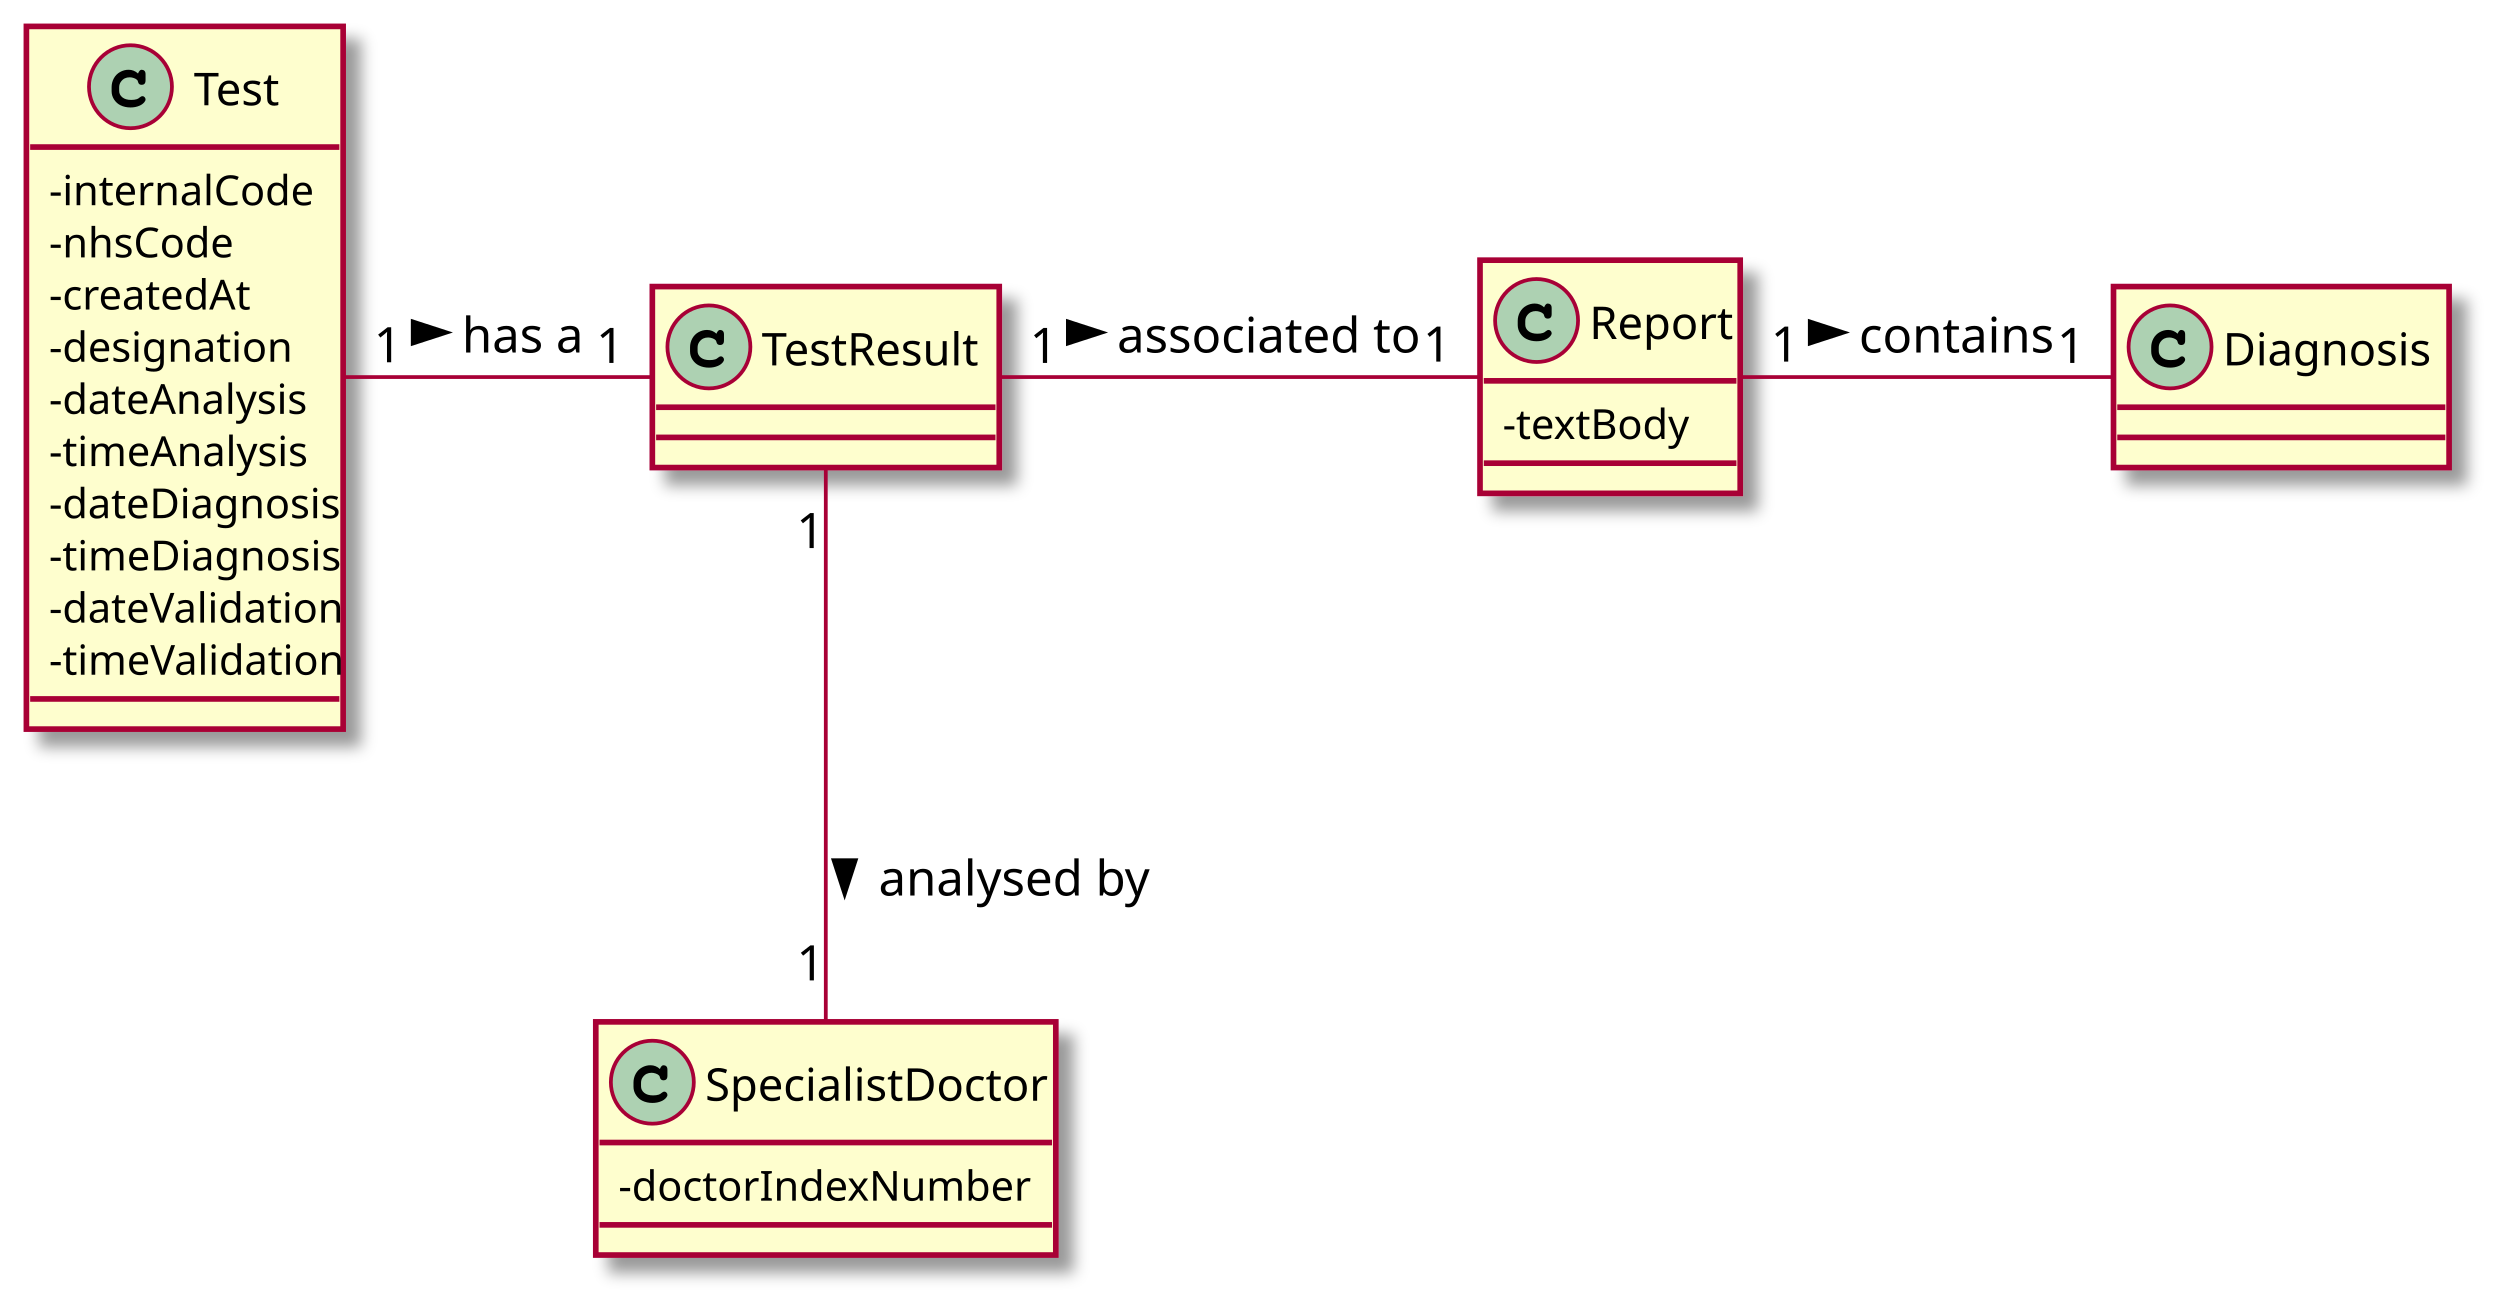
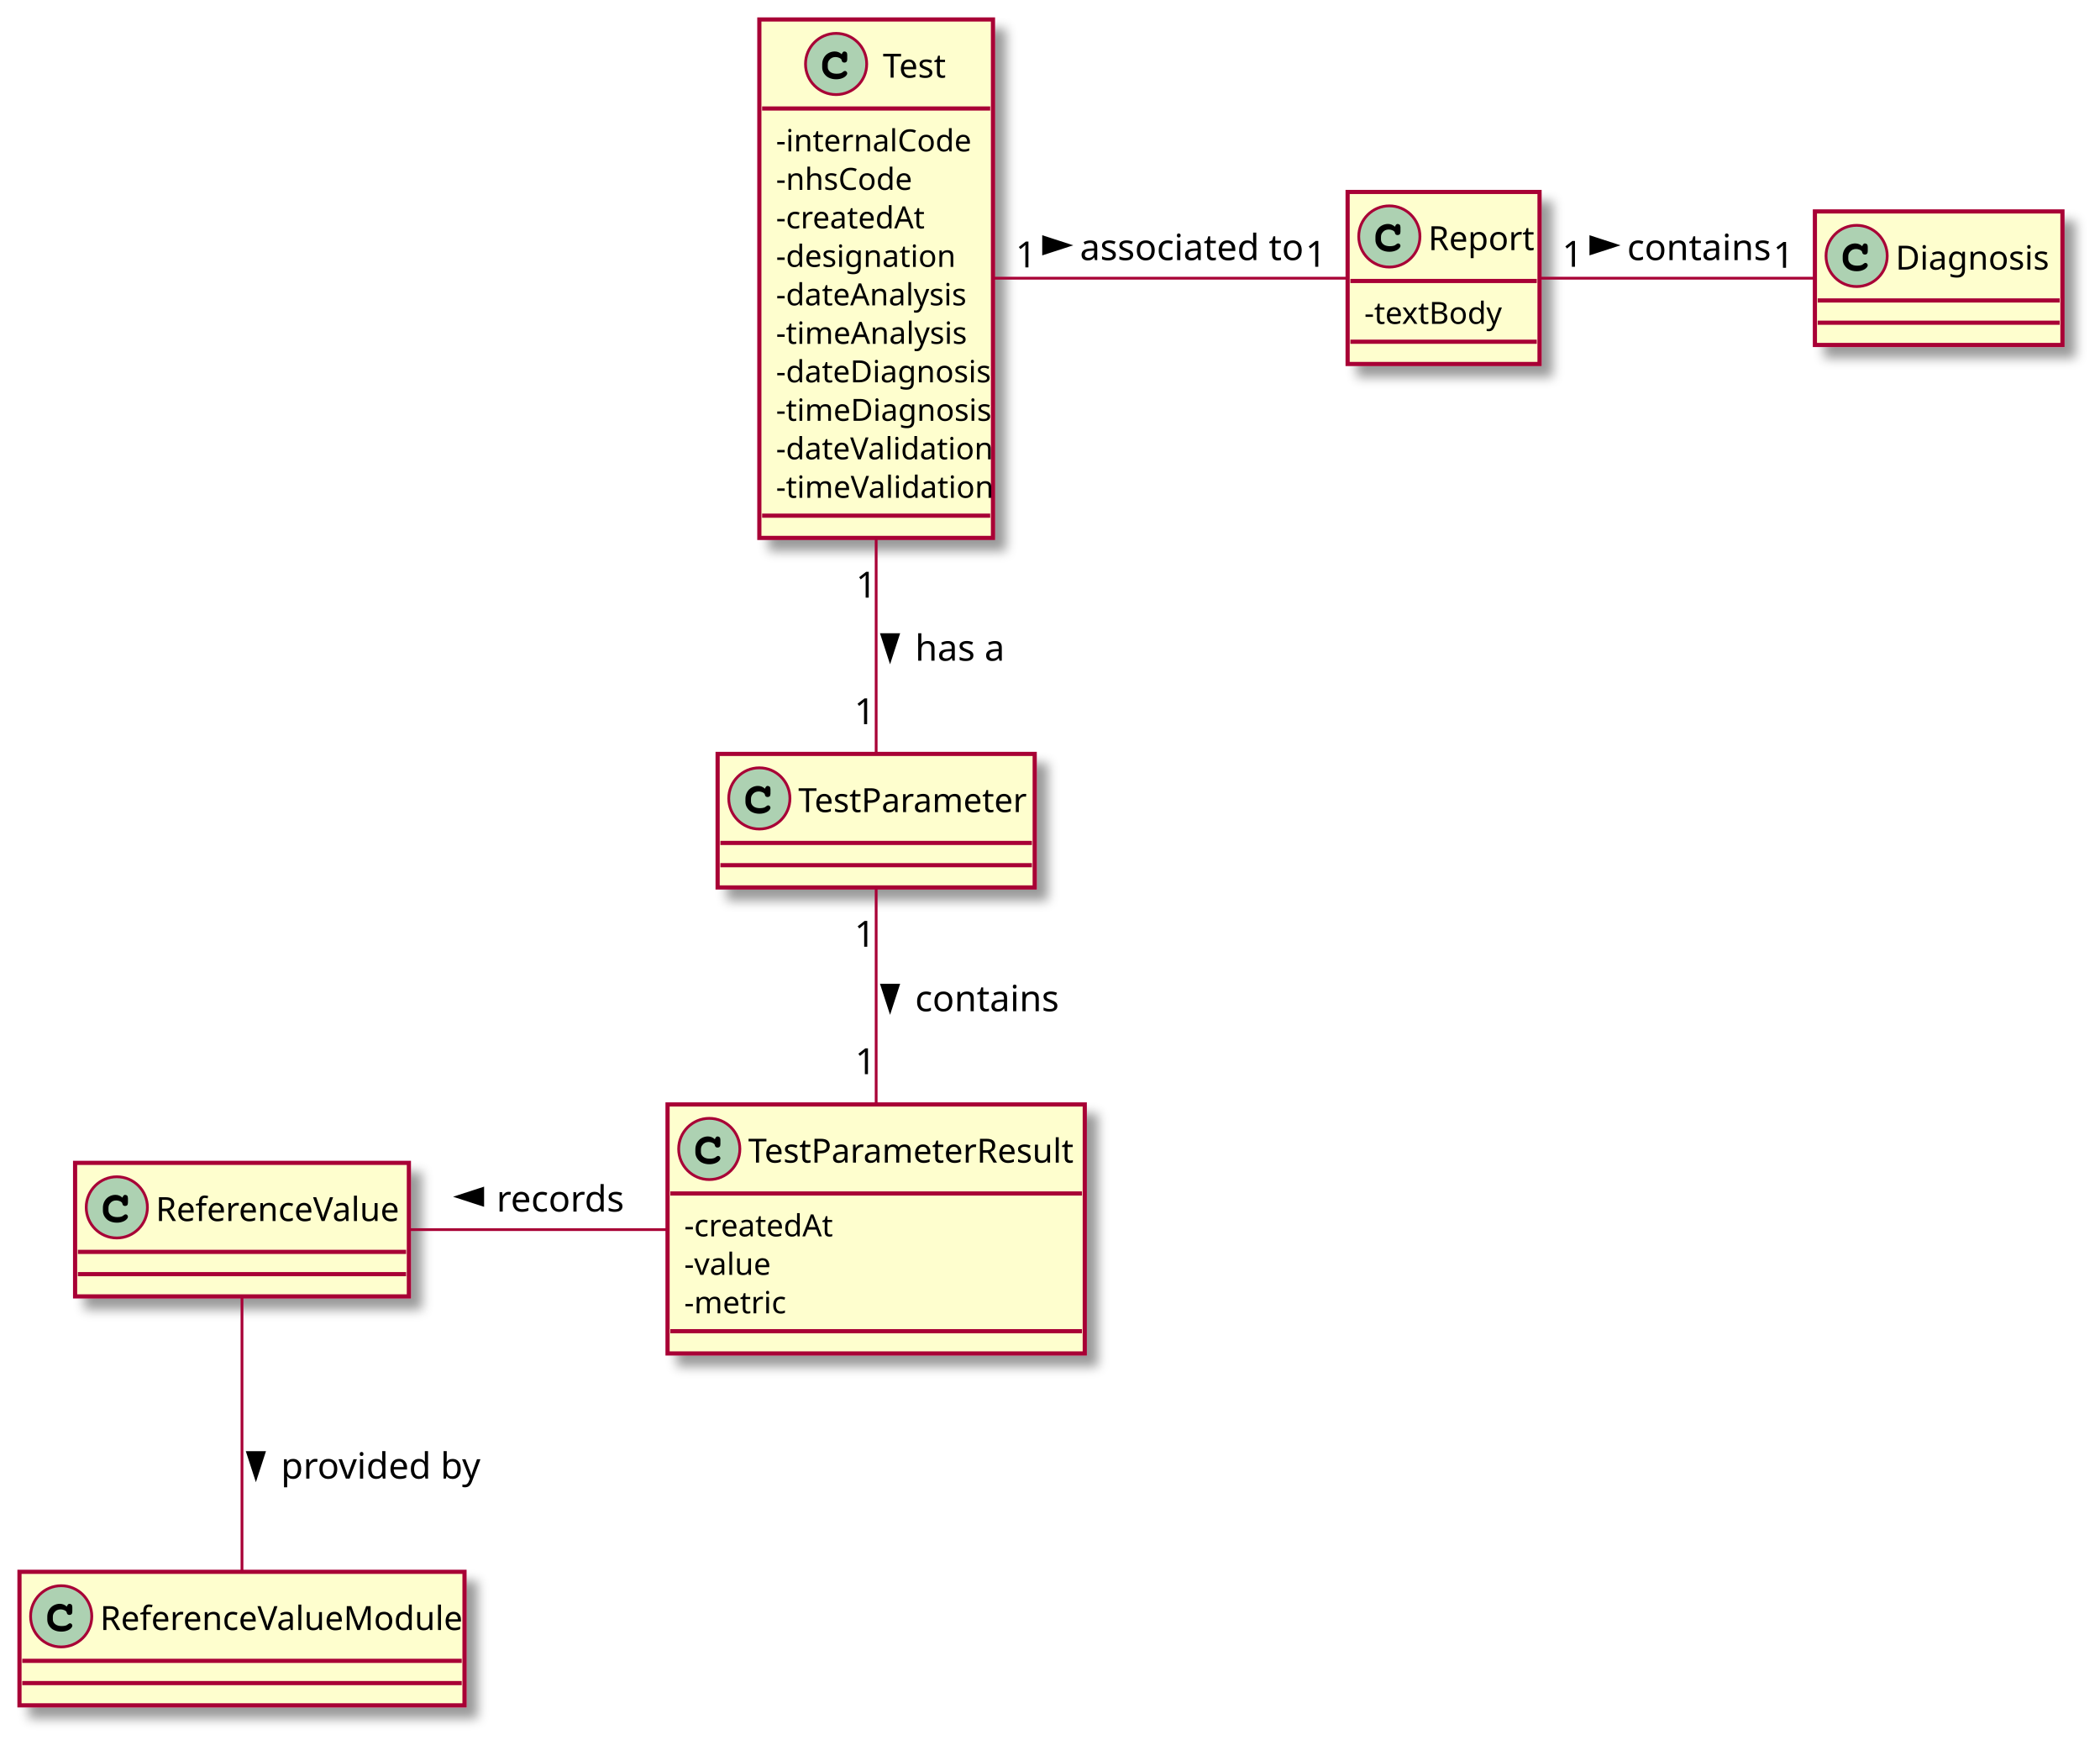
- <svg xmlns="http://www.w3.org/2000/svg" contentScriptType="application/ecmascript" contentStyleType="text/css" height="346px" preserveAspectRatio="none" style="width:663px;height:346px;" version="1.1" viewBox="0 0 663 346" width="663px" zoomAndPan="magnify">
+ <svg xmlns="http://www.w3.org/2000/svg" contentScriptType="application/ecmascript" contentStyleType="text/css" height="627px" preserveAspectRatio="none" style="width:755px;height:627px;" version="1.1" viewBox="0 0 755 627" width="755px" zoomAndPan="magnify">
  <defs>
-     <filter height="300%" id="f1xcz5zv7lnwp7" width="300%" x="-1" y="-1">
+     <filter height="300%" id="ftr04247wovlv" width="300%" x="-1" y="-1">
      <feGaussianBlur result="blurOut" stdDeviation="2.0" />
      <feColorMatrix in="blurOut" result="blurOut2" type="matrix" values="0 0 0 0 0 0 0 0 0 0 0 0 0 0 0 0 0 0 .4 0" />
      <feOffset dx="4.0" dy="4.0" in="blurOut2" result="blurOut3" />
      <feBlend in="SourceGraphic" in2="blurOut3" mode="normal" />
    </filter>
  </defs>
  <g>
-     <rect codeLine="4" fill="#FEFECE" filter="url(#f1xcz5zv7lnwp7)" height="186.359" id="Test" style="stroke:#A80036;stroke-width:1.5;" width="84" x="7" y="7" />
-     <ellipse cx="34.6" cy="23" fill="#ADD1B2" rx="11" ry="11" style="stroke:#A80036;stroke-width:1.0;" />
-     <path d="M36.6,19.5 Q36.803,19 37.038,18.75 Q37.272,18.5 37.538,18.5 Q38.006,18.5 38.303,18.781 Q38.6,19.062 38.6,19.719 L38.6,21.281 Q38.6,21.938 38.319,22.219 Q38.038,22.5 37.6,22.5 Q37.209,22.5 36.959,22.328 Q36.709,22.156 36.6,21.703 Q36.553,21.391 36.381,21.219 Q36.069,20.891 35.506,20.703 Q34.944,20.5 34.381,20.5 Q33.678,20.5 33.084,20.781 Q32.506,21.062 32.053,21.688 Q31.6,22.312 31.6,23.172 L31.6,24.094 Q31.6,25.125 32.444,25.812 Q33.288,26.5 34.788,26.5 Q35.678,26.5 36.303,26.297 Q36.663,26.188 37.069,25.828 Q37.334,25.625 37.475,25.562 Q37.616,25.5 37.788,25.5 Q38.116,25.5 38.35,25.766 Q38.6,26.016 38.6,26.375 Q38.6,26.719 38.256,27.125 Q37.756,27.719 36.959,28.047 Q35.913,28.5 34.631,28.5 Q33.131,28.5 31.928,27.906 Q30.959,27.438 30.272,26.422 Q29.6,25.406 29.6,24.203 L29.6,23.109 Q29.6,21.859 30.194,20.766 Q30.803,19.672 31.85,19.094 Q32.913,18.5 34.1,18.5 Q34.819,18.5 35.444,18.75 Q36.069,19 36.6,19.5 Z " fill="#000000" />
-     <text fill="#000000" font-family="sans-serif" font-size="12" lengthAdjust="spacing" textLength="24" x="51.4" y="27.91">Test</text>
-     <line style="stroke:#A80036;stroke-width:1.5;" x1="8" x2="90" y1="39" y2="39" />
-     <text fill="#000000" font-family="sans-serif" font-size="11" lengthAdjust="spacing" textLength="64" x="13" y="54.419">-internalCode</text>
-     <text fill="#000000" font-family="sans-serif" font-size="11" lengthAdjust="spacing" textLength="47" x="13" y="68.255">-nhsCode</text>
-     <text fill="#000000" font-family="sans-serif" font-size="11" lengthAdjust="spacing" textLength="52" x="13" y="82.091">-createdAt</text>
-     <text fill="#000000" font-family="sans-serif" font-size="11" lengthAdjust="spacing" textLength="59" x="13" y="95.927">-designation</text>
-     <text fill="#000000" font-family="sans-serif" font-size="11" lengthAdjust="spacing" textLength="67" x="13" y="109.763">-dateAnalysis</text>
-     <text fill="#000000" font-family="sans-serif" font-size="11" lengthAdjust="spacing" textLength="65" x="13" y="123.599">-timeAnalysis</text>
-     <text fill="#000000" font-family="sans-serif" font-size="11" lengthAdjust="spacing" textLength="72" x="13" y="137.435">-dateDiagnosis</text>
-     <text fill="#000000" font-family="sans-serif" font-size="11" lengthAdjust="spacing" textLength="70" x="13" y="151.27">-timeDiagnosis</text>
-     <text fill="#000000" font-family="sans-serif" font-size="11" lengthAdjust="spacing" textLength="72" x="13" y="165.106">-dateValidation</text>
-     <text fill="#000000" font-family="sans-serif" font-size="11" lengthAdjust="spacing" textLength="70" x="13" y="178.942">-timeValidation</text>
-     <line style="stroke:#A80036;stroke-width:1.5;" x1="8" x2="90" y1="185.359" y2="185.359" />
-     <rect codeLine="17" fill="#FEFECE" filter="url(#f1xcz5zv7lnwp7)" height="48" id="TestResult" style="stroke:#A80036;stroke-width:1.5;" width="92" x="173" y="76" />
-     <ellipse cx="188" cy="92" fill="#ADD1B2" rx="11" ry="11" style="stroke:#A80036;stroke-width:1.0;" />
-     <path d="M190,88.5 Q190.203,88 190.438,87.75 Q190.672,87.5 190.938,87.5 Q191.406,87.5 191.703,87.781 Q192,88.062 192,88.719 L192,90.281 Q192,90.938 191.719,91.219 Q191.438,91.5 191,91.5 Q190.609,91.5 190.359,91.328 Q190.109,91.156 190,90.703 Q189.953,90.391 189.781,90.219 Q189.469,89.891 188.906,89.703 Q188.344,89.5 187.781,89.5 Q187.078,89.5 186.484,89.781 Q185.906,90.062 185.453,90.688 Q185,91.312 185,92.172 L185,93.094 Q185,94.125 185.844,94.812 Q186.688,95.5 188.188,95.5 Q189.078,95.5 189.703,95.297 Q190.062,95.188 190.469,94.828 Q190.734,94.625 190.875,94.562 Q191.016,94.5 191.188,94.5 Q191.516,94.5 191.75,94.766 Q192,95.016 192,95.375 Q192,95.719 191.656,96.125 Q191.156,96.719 190.359,97.047 Q189.312,97.5 188.031,97.5 Q186.531,97.5 185.328,96.906 Q184.359,96.438 183.672,95.422 Q183,94.406 183,93.203 L183,92.109 Q183,90.859 183.594,89.766 Q184.203,88.672 185.25,88.094 Q186.312,87.5 187.5,87.5 Q188.219,87.5 188.844,87.75 Q189.469,88 190,88.5 Z " fill="#000000" />
-     <text fill="#000000" font-family="sans-serif" font-size="12" lengthAdjust="spacing" textLength="60" x="202" y="96.91">TestResult</text>
-     <line style="stroke:#A80036;stroke-width:1.5;" x1="174" x2="264" y1="108" y2="108" />
-     <line style="stroke:#A80036;stroke-width:1.5;" x1="174" x2="264" y1="116" y2="116" />
-     <rect codeLine="19" fill="#FEFECE" filter="url(#f1xcz5zv7lnwp7)" height="61.836" id="SpecialistDoctor" style="stroke:#A80036;stroke-width:1.5;" width="122" x="158" y="271" />
-     <ellipse cx="173" cy="287" fill="#ADD1B2" rx="11" ry="11" style="stroke:#A80036;stroke-width:1.0;" />
-     <path d="M175,283.5 Q175.203,283 175.438,282.75 Q175.672,282.5 175.938,282.5 Q176.406,282.5 176.703,282.781 Q177,283.062 177,283.719 L177,285.281 Q177,285.938 176.719,286.219 Q176.438,286.5 176,286.5 Q175.609,286.5 175.359,286.328 Q175.109,286.156 175,285.703 Q174.953,285.391 174.781,285.219 Q174.469,284.891 173.906,284.703 Q173.344,284.5 172.781,284.5 Q172.078,284.5 171.484,284.781 Q170.906,285.062 170.453,285.688 Q170,286.312 170,287.172 L170,288.094 Q170,289.125 170.844,289.812 Q171.688,290.5 173.188,290.5 Q174.078,290.5 174.703,290.297 Q175.062,290.188 175.469,289.828 Q175.734,289.625 175.875,289.562 Q176.016,289.5 176.188,289.5 Q176.516,289.5 176.75,289.766 Q177,290.016 177,290.375 Q177,290.719 176.656,291.125 Q176.156,291.719 175.359,292.047 Q174.312,292.5 173.031,292.5 Q171.531,292.5 170.328,291.906 Q169.359,291.438 168.672,290.422 Q168,289.406 168,288.203 L168,287.109 Q168,285.859 168.594,284.766 Q169.203,283.672 170.25,283.094 Q171.312,282.5 172.5,282.5 Q173.219,282.5 173.844,282.75 Q174.469,283 175,283.5 Z " fill="#000000" />
-     <text fill="#000000" font-family="sans-serif" font-size="12" lengthAdjust="spacing" textLength="90" x="187" y="291.91">SpecialistDoctor</text>
-     <line style="stroke:#A80036;stroke-width:1.5;" x1="159" x2="279" y1="303" y2="303" />
-     <text fill="#000000" font-family="sans-serif" font-size="11" lengthAdjust="spacing" textLength="98" x="164" y="318.419">-doctorIndexNumber</text>
-     <line style="stroke:#A80036;stroke-width:1.5;" x1="159" x2="279" y1="324.836" y2="324.836" />
-     <rect codeLine="23" fill="#FEFECE" filter="url(#f1xcz5zv7lnwp7)" height="48" id="Diagnosis" style="stroke:#A80036;stroke-width:1.5;" width="89" x="560.5" y="76" />
-     <ellipse cx="575.5" cy="92" fill="#ADD1B2" rx="11" ry="11" style="stroke:#A80036;stroke-width:1.0;" />
-     <path d="M577.5,88.5 Q577.703,88 577.938,87.75 Q578.172,87.5 578.438,87.5 Q578.906,87.5 579.203,87.781 Q579.5,88.062 579.5,88.719 L579.5,90.281 Q579.5,90.938 579.219,91.219 Q578.938,91.5 578.5,91.5 Q578.109,91.5 577.859,91.328 Q577.609,91.156 577.5,90.703 Q577.453,90.391 577.281,90.219 Q576.969,89.891 576.406,89.703 Q575.844,89.5 575.281,89.5 Q574.578,89.5 573.984,89.781 Q573.406,90.062 572.953,90.688 Q572.5,91.312 572.5,92.172 L572.5,93.094 Q572.5,94.125 573.344,94.812 Q574.188,95.5 575.688,95.5 Q576.578,95.5 577.203,95.297 Q577.562,95.188 577.969,94.828 Q578.234,94.625 578.375,94.562 Q578.516,94.5 578.688,94.5 Q579.016,94.5 579.25,94.766 Q579.5,95.016 579.5,95.375 Q579.5,95.719 579.156,96.125 Q578.656,96.719 577.859,97.047 Q576.812,97.5 575.531,97.5 Q574.031,97.5 572.828,96.906 Q571.859,96.438 571.172,95.422 Q570.5,94.406 570.5,93.203 L570.5,92.109 Q570.5,90.859 571.094,89.766 Q571.703,88.672 572.75,88.094 Q573.812,87.5 575,87.5 Q575.719,87.5 576.344,87.75 Q576.969,88 577.5,88.5 Z " fill="#000000" />
-     <text fill="#000000" font-family="sans-serif" font-size="12" lengthAdjust="spacing" textLength="57" x="589.5" y="96.91">Diagnosis</text>
-     <line style="stroke:#A80036;stroke-width:1.5;" x1="561.5" x2="648.5" y1="108" y2="108" />
-     <line style="stroke:#A80036;stroke-width:1.5;" x1="561.5" x2="648.5" y1="116" y2="116" />
-     <rect codeLine="25" fill="#FEFECE" filter="url(#f1xcz5zv7lnwp7)" height="61.836" id="Report" style="stroke:#A80036;stroke-width:1.5;" width="69" x="392.5" y="69" />
-     <ellipse cx="407.5" cy="85" fill="#ADD1B2" rx="11" ry="11" style="stroke:#A80036;stroke-width:1.0;" />
-     <path d="M409.5,81.5 Q409.703,81 409.938,80.75 Q410.172,80.5 410.438,80.5 Q410.906,80.5 411.203,80.781 Q411.5,81.062 411.5,81.719 L411.5,83.281 Q411.5,83.938 411.219,84.219 Q410.938,84.5 410.5,84.5 Q410.109,84.5 409.859,84.328 Q409.609,84.156 409.5,83.703 Q409.453,83.391 409.281,83.219 Q408.969,82.891 408.406,82.703 Q407.844,82.5 407.281,82.5 Q406.578,82.5 405.984,82.781 Q405.406,83.062 404.953,83.688 Q404.5,84.312 404.5,85.172 L404.5,86.094 Q404.5,87.125 405.344,87.812 Q406.188,88.5 407.688,88.5 Q408.578,88.5 409.203,88.297 Q409.562,88.188 409.969,87.828 Q410.234,87.625 410.375,87.562 Q410.516,87.5 410.688,87.5 Q411.016,87.5 411.25,87.766 Q411.5,88.016 411.5,88.375 Q411.5,88.719 411.156,89.125 Q410.656,89.719 409.859,90.047 Q408.812,90.5 407.531,90.5 Q406.031,90.5 404.828,89.906 Q403.859,89.438 403.172,88.422 Q402.5,87.406 402.5,86.203 L402.5,85.109 Q402.5,83.859 403.094,82.766 Q403.703,81.672 404.75,81.094 Q405.812,80.5 407,80.5 Q407.719,80.5 408.344,80.75 Q408.969,81 409.5,81.5 Z " fill="#000000" />
-     <text fill="#000000" font-family="sans-serif" font-size="12" lengthAdjust="spacing" textLength="37" x="421.5" y="89.91">Report</text>
-     <line style="stroke:#A80036;stroke-width:1.5;" x1="393.5" x2="460.5" y1="101" y2="101" />
-     <text fill="#000000" font-family="sans-serif" font-size="11" lengthAdjust="spacing" textLength="47" x="398.5" y="116.419">-textBody</text>
-     <line style="stroke:#A80036;stroke-width:1.5;" x1="393.5" x2="460.5" y1="122.836" y2="122.836" />
-     <path codeLine="29" d="M91.02,100 C115.9,100 147.44,100 172.98,100 " fill="none" id="Test-TestResult" style="stroke:#A80036;stroke-width:1.0;" />
-     <polygon fill="#000000" points="118.5,88.176,109.455,85.237,109.455,91.115,118.5,88.176" style="stroke:#000000;stroke-width:1.0;" />
-     <text fill="#000000" font-family="sans-serif" font-size="13" lengthAdjust="spacing" textLength="32" x="122.5" y="93.495">has a</text>
-     <text fill="#000000" font-family="sans-serif" font-size="13" lengthAdjust="spacing" textLength="7" x="99.128" y="96.069">1</text>
-     <text fill="#000000" font-family="sans-serif" font-size="13" lengthAdjust="spacing" textLength="7" x="158.088" y="96.248">1</text>
-     <path codeLine="30" d="M265.16,100 C303.58,100 357.44,100 392.28,100 " fill="none" id="TestResult-Report" style="stroke:#A80036;stroke-width:1.0;" />
-     <polygon fill="#000000" points="292.25,88.176,283.205,85.237,283.205,91.115,292.25,88.176" style="stroke:#000000;stroke-width:1.0;" />
-     <text fill="#000000" font-family="sans-serif" font-size="13" lengthAdjust="spacing" textLength="78" x="296.25" y="93.495">associated to</text>
-     <text fill="#000000" font-family="sans-serif" font-size="13" lengthAdjust="spacing" textLength="7" x="273.075" y="96.248">1</text>
-     <text fill="#000000" font-family="sans-serif" font-size="13" lengthAdjust="spacing" textLength="7" x="377.397" y="95.898">1</text>
-     <path codeLine="31" d="M461.74,100 C489.87,100 529.69,100 560.21,100 " fill="none" id="Report-Diagnosis" style="stroke:#A80036;stroke-width:1.0;" />
-     <polygon fill="#000000" points="489,88.176,479.955,85.237,479.955,91.115,489,88.176" style="stroke:#000000;stroke-width:1.0;" />
-     <text fill="#000000" font-family="sans-serif" font-size="13" lengthAdjust="spacing" textLength="49" x="493" y="93.495">contains</text>
-     <text fill="#000000" font-family="sans-serif" font-size="13" lengthAdjust="spacing" textLength="7" x="469.627" y="95.898">1</text>
-     <text fill="#000000" font-family="sans-serif" font-size="13" lengthAdjust="spacing" textLength="7" x="545.514" y="96.248">1</text>
-     <path codeLine="32" d="M219,124.33 C219,160.71 219,230.9 219,270.99 " fill="none" id="TestResult-SpecialistDoctor" style="stroke:#A80036;stroke-width:1.0;" />
-     <polygon fill="#000000" points="224,237.176,226.939,228.131,221.061,228.131,224,237.176" style="stroke:#000000;stroke-width:1.0;" />
-     <text fill="#000000" font-family="sans-serif" font-size="13" lengthAdjust="spacing" textLength="70" x="233" y="237.495">analysed by</text>
-     <text fill="#000000" font-family="sans-serif" font-size="13" lengthAdjust="spacing" textLength="7" x="211.191" y="145.342">1</text>
-     <text fill="#000000" font-family="sans-serif" font-size="13" lengthAdjust="spacing" textLength="7" x="211.234" y="260.008">1</text>
+     <rect codeLine="4" fill="#FEFECE" filter="url(#ftr04247wovlv)" height="186.359" id="Test" style="stroke:#A80036;stroke-width:1.5;" width="84" x="273" y="7" />
+     <ellipse cx="300.6" cy="23" fill="#ADD1B2" rx="11" ry="11" style="stroke:#A80036;stroke-width:1.0;" />
+     <path d="M302.6,19.5 Q302.803,19 303.038,18.75 Q303.272,18.5 303.538,18.5 Q304.006,18.5 304.303,18.781 Q304.6,19.062 304.6,19.719 L304.6,21.281 Q304.6,21.938 304.319,22.219 Q304.038,22.5 303.6,22.5 Q303.209,22.5 302.959,22.328 Q302.709,22.156 302.6,21.703 Q302.553,21.391 302.381,21.219 Q302.069,20.891 301.506,20.703 Q300.944,20.5 300.381,20.5 Q299.678,20.5 299.084,20.781 Q298.506,21.062 298.053,21.688 Q297.6,22.312 297.6,23.172 L297.6,24.094 Q297.6,25.125 298.444,25.812 Q299.288,26.5 300.788,26.5 Q301.678,26.5 302.303,26.297 Q302.663,26.188 303.069,25.828 Q303.334,25.625 303.475,25.562 Q303.616,25.5 303.788,25.5 Q304.116,25.5 304.35,25.766 Q304.6,26.016 304.6,26.375 Q304.6,26.719 304.256,27.125 Q303.756,27.719 302.959,28.047 Q301.913,28.5 300.631,28.5 Q299.131,28.5 297.928,27.906 Q296.959,27.438 296.272,26.422 Q295.6,25.406 295.6,24.203 L295.6,23.109 Q295.6,21.859 296.194,20.766 Q296.803,19.672 297.85,19.094 Q298.913,18.5 300.1,18.5 Q300.819,18.5 301.444,18.75 Q302.069,19 302.6,19.5 Z " fill="#000000" />
+     <text fill="#000000" font-family="sans-serif" font-size="12" lengthAdjust="spacing" textLength="24" x="317.4" y="27.91">Test</text>
+     <line style="stroke:#A80036;stroke-width:1.5;" x1="274" x2="356" y1="39" y2="39" />
+     <text fill="#000000" font-family="sans-serif" font-size="11" lengthAdjust="spacing" textLength="64" x="279" y="54.419">-internalCode</text>
+     <text fill="#000000" font-family="sans-serif" font-size="11" lengthAdjust="spacing" textLength="47" x="279" y="68.255">-nhsCode</text>
+     <text fill="#000000" font-family="sans-serif" font-size="11" lengthAdjust="spacing" textLength="52" x="279" y="82.091">-createdAt</text>
+     <text fill="#000000" font-family="sans-serif" font-size="11" lengthAdjust="spacing" textLength="59" x="279" y="95.927">-designation</text>
+     <text fill="#000000" font-family="sans-serif" font-size="11" lengthAdjust="spacing" textLength="67" x="279" y="109.763">-dateAnalysis</text>
+     <text fill="#000000" font-family="sans-serif" font-size="11" lengthAdjust="spacing" textLength="65" x="279" y="123.599">-timeAnalysis</text>
+     <text fill="#000000" font-family="sans-serif" font-size="11" lengthAdjust="spacing" textLength="72" x="279" y="137.435">-dateDiagnosis</text>
+     <text fill="#000000" font-family="sans-serif" font-size="11" lengthAdjust="spacing" textLength="70" x="279" y="151.27">-timeDiagnosis</text>
+     <text fill="#000000" font-family="sans-serif" font-size="11" lengthAdjust="spacing" textLength="72" x="279" y="165.106">-dateValidation</text>
+     <text fill="#000000" font-family="sans-serif" font-size="11" lengthAdjust="spacing" textLength="70" x="279" y="178.942">-timeValidation</text>
+     <line style="stroke:#A80036;stroke-width:1.5;" x1="274" x2="356" y1="185.359" y2="185.359" />
+     <rect codeLine="17" fill="#FEFECE" filter="url(#ftr04247wovlv)" height="48" id="Diagnosis" style="stroke:#A80036;stroke-width:1.5;" width="89" x="652.5" y="76" />
+     <ellipse cx="667.5" cy="92" fill="#ADD1B2" rx="11" ry="11" style="stroke:#A80036;stroke-width:1.0;" />
+     <path d="M669.5,88.5 Q669.703,88 669.938,87.75 Q670.172,87.5 670.438,87.5 Q670.906,87.5 671.203,87.781 Q671.5,88.062 671.5,88.719 L671.5,90.281 Q671.5,90.938 671.219,91.219 Q670.938,91.5 670.5,91.5 Q670.109,91.5 669.859,91.328 Q669.609,91.156 669.5,90.703 Q669.453,90.391 669.281,90.219 Q668.969,89.891 668.406,89.703 Q667.844,89.5 667.281,89.5 Q666.578,89.5 665.984,89.781 Q665.406,90.062 664.953,90.688 Q664.5,91.312 664.5,92.172 L664.5,93.094 Q664.5,94.125 665.344,94.812 Q666.188,95.5 667.688,95.5 Q668.578,95.5 669.203,95.297 Q669.562,95.188 669.969,94.828 Q670.234,94.625 670.375,94.562 Q670.516,94.5 670.688,94.5 Q671.016,94.5 671.25,94.766 Q671.5,95.016 671.5,95.375 Q671.5,95.719 671.156,96.125 Q670.656,96.719 669.859,97.047 Q668.812,97.5 667.531,97.5 Q666.031,97.5 664.828,96.906 Q663.859,96.438 663.172,95.422 Q662.5,94.406 662.5,93.203 L662.5,92.109 Q662.5,90.859 663.094,89.766 Q663.703,88.672 664.75,88.094 Q665.812,87.5 667,87.5 Q667.719,87.5 668.344,87.75 Q668.969,88 669.5,88.5 Z " fill="#000000" />
+     <text fill="#000000" font-family="sans-serif" font-size="12" lengthAdjust="spacing" textLength="57" x="681.5" y="96.91">Diagnosis</text>
+     <line style="stroke:#A80036;stroke-width:1.5;" x1="653.5" x2="740.5" y1="108" y2="108" />
+     <line style="stroke:#A80036;stroke-width:1.5;" x1="653.5" x2="740.5" y1="116" y2="116" />
+     <rect codeLine="19" fill="#FEFECE" filter="url(#ftr04247wovlv)" height="61.836" id="Report" style="stroke:#A80036;stroke-width:1.5;" width="69" x="484.5" y="69" />
+     <ellipse cx="499.5" cy="85" fill="#ADD1B2" rx="11" ry="11" style="stroke:#A80036;stroke-width:1.0;" />
+     <path d="M501.5,81.5 Q501.703,81 501.938,80.75 Q502.172,80.5 502.438,80.5 Q502.906,80.5 503.203,80.781 Q503.5,81.062 503.5,81.719 L503.5,83.281 Q503.5,83.938 503.219,84.219 Q502.938,84.5 502.5,84.5 Q502.109,84.5 501.859,84.328 Q501.609,84.156 501.5,83.703 Q501.453,83.391 501.281,83.219 Q500.969,82.891 500.406,82.703 Q499.844,82.5 499.281,82.5 Q498.578,82.5 497.984,82.781 Q497.406,83.062 496.953,83.688 Q496.5,84.312 496.5,85.172 L496.5,86.094 Q496.5,87.125 497.344,87.812 Q498.188,88.5 499.688,88.5 Q500.578,88.5 501.203,88.297 Q501.562,88.188 501.969,87.828 Q502.234,87.625 502.375,87.562 Q502.516,87.5 502.688,87.5 Q503.016,87.5 503.25,87.766 Q503.5,88.016 503.5,88.375 Q503.5,88.719 503.156,89.125 Q502.656,89.719 501.859,90.047 Q500.812,90.5 499.531,90.5 Q498.031,90.5 496.828,89.906 Q495.859,89.438 495.172,88.422 Q494.5,87.406 494.5,86.203 L494.5,85.109 Q494.5,83.859 495.094,82.766 Q495.703,81.672 496.75,81.094 Q497.812,80.5 499,80.5 Q499.719,80.5 500.344,80.75 Q500.969,81 501.5,81.5 Z " fill="#000000" />
+     <text fill="#000000" font-family="sans-serif" font-size="12" lengthAdjust="spacing" textLength="37" x="513.5" y="89.91">Report</text>
+     <line style="stroke:#A80036;stroke-width:1.5;" x1="485.5" x2="552.5" y1="101" y2="101" />
+     <text fill="#000000" font-family="sans-serif" font-size="11" lengthAdjust="spacing" textLength="47" x="490.5" y="116.419">-textBody</text>
+     <line style="stroke:#A80036;stroke-width:1.5;" x1="485.5" x2="552.5" y1="122.836" y2="122.836" />
+     <rect codeLine="23" fill="#FEFECE" filter="url(#ftr04247wovlv)" height="89.508" id="TestParameterResult" style="stroke:#A80036;stroke-width:1.5;" width="150" x="240" y="397" />
+     <ellipse cx="255" cy="413" fill="#ADD1B2" rx="11" ry="11" style="stroke:#A80036;stroke-width:1.0;" />
+     <path d="M257,409.5 Q257.203,409 257.438,408.75 Q257.672,408.5 257.938,408.5 Q258.406,408.5 258.703,408.781 Q259,409.062 259,409.719 L259,411.281 Q259,411.938 258.719,412.219 Q258.438,412.5 258,412.5 Q257.609,412.5 257.359,412.328 Q257.109,412.156 257,411.703 Q256.953,411.391 256.781,411.219 Q256.469,410.891 255.906,410.703 Q255.344,410.5 254.781,410.5 Q254.078,410.5 253.484,410.781 Q252.906,411.062 252.453,411.688 Q252,412.312 252,413.172 L252,414.094 Q252,415.125 252.844,415.812 Q253.688,416.5 255.188,416.5 Q256.078,416.5 256.703,416.297 Q257.062,416.188 257.469,415.828 Q257.734,415.625 257.875,415.562 Q258.016,415.5 258.188,415.5 Q258.516,415.5 258.75,415.766 Q259,416.016 259,416.375 Q259,416.719 258.656,417.125 Q258.156,417.719 257.359,418.047 Q256.312,418.5 255.031,418.5 Q253.531,418.5 252.328,417.906 Q251.359,417.438 250.672,416.422 Q250,415.406 250,414.203 L250,413.109 Q250,411.859 250.594,410.766 Q251.203,409.672 252.25,409.094 Q253.312,408.5 254.5,408.5 Q255.219,408.5 255.844,408.75 Q256.469,409 257,409.5 Z " fill="#000000" />
+     <text fill="#000000" font-family="sans-serif" font-size="12" lengthAdjust="spacing" textLength="118" x="269" y="417.91">TestParameterResult</text>
+     <line style="stroke:#A80036;stroke-width:1.5;" x1="241" x2="389" y1="429" y2="429" />
+     <text fill="#000000" font-family="sans-serif" font-size="11" lengthAdjust="spacing" textLength="52" x="246" y="444.419">-createdAt</text>
+     <text fill="#000000" font-family="sans-serif" font-size="11" lengthAdjust="spacing" textLength="30" x="246" y="458.255">-value</text>
+     <text fill="#000000" font-family="sans-serif" font-size="11" lengthAdjust="spacing" textLength="33" x="246" y="472.091">-metric</text>
+     <line style="stroke:#A80036;stroke-width:1.5;" x1="241" x2="389" y1="478.508" y2="478.508" />
+     <rect fill="#FEFECE" filter="url(#ftr04247wovlv)" height="48" id="TestParameter" style="stroke:#A80036;stroke-width:1.5;" width="114" x="258" y="271" />
+     <ellipse cx="273" cy="287" fill="#ADD1B2" rx="11" ry="11" style="stroke:#A80036;stroke-width:1.0;" />
+     <path d="M275,283.5 Q275.203,283 275.438,282.75 Q275.672,282.5 275.938,282.5 Q276.406,282.5 276.703,282.781 Q277,283.062 277,283.719 L277,285.281 Q277,285.938 276.719,286.219 Q276.438,286.5 276,286.5 Q275.609,286.5 275.359,286.328 Q275.109,286.156 275,285.703 Q274.953,285.391 274.781,285.219 Q274.469,284.891 273.906,284.703 Q273.344,284.5 272.781,284.5 Q272.078,284.5 271.484,284.781 Q270.906,285.062 270.453,285.688 Q270,286.312 270,287.172 L270,288.094 Q270,289.125 270.844,289.812 Q271.688,290.5 273.188,290.5 Q274.078,290.5 274.703,290.297 Q275.062,290.188 275.469,289.828 Q275.734,289.625 275.875,289.562 Q276.016,289.5 276.188,289.5 Q276.516,289.5 276.75,289.766 Q277,290.016 277,290.375 Q277,290.719 276.656,291.125 Q276.156,291.719 275.359,292.047 Q274.312,292.5 273.031,292.5 Q271.531,292.5 270.328,291.906 Q269.359,291.438 268.672,290.422 Q268,289.406 268,288.203 L268,287.109 Q268,285.859 268.594,284.766 Q269.203,283.672 270.25,283.094 Q271.312,282.5 272.5,282.5 Q273.219,282.5 273.844,282.75 Q274.469,283 275,283.5 Z " fill="#000000" />
+     <text fill="#000000" font-family="sans-serif" font-size="12" lengthAdjust="spacing" textLength="82" x="287" y="291.91">TestParameter</text>
+     <line style="stroke:#A80036;stroke-width:1.5;" x1="259" x2="371" y1="303" y2="303" />
+     <line style="stroke:#A80036;stroke-width:1.5;" x1="259" x2="371" y1="311" y2="311" />
+     <rect fill="#FEFECE" filter="url(#ftr04247wovlv)" height="48" id="ReferenceValue" style="stroke:#A80036;stroke-width:1.5;" width="120" x="27" y="418" />
+     <ellipse cx="42" cy="434" fill="#ADD1B2" rx="11" ry="11" style="stroke:#A80036;stroke-width:1.0;" />
+     <path d="M44,430.5 Q44.203,430 44.438,429.75 Q44.672,429.5 44.938,429.5 Q45.406,429.5 45.703,429.781 Q46,430.062 46,430.719 L46,432.281 Q46,432.938 45.719,433.219 Q45.438,433.5 45,433.5 Q44.609,433.5 44.359,433.328 Q44.109,433.156 44,432.703 Q43.953,432.391 43.781,432.219 Q43.469,431.891 42.906,431.703 Q42.344,431.5 41.781,431.5 Q41.078,431.5 40.484,431.781 Q39.906,432.062 39.453,432.688 Q39,433.312 39,434.172 L39,435.094 Q39,436.125 39.844,436.812 Q40.688,437.5 42.188,437.5 Q43.078,437.5 43.703,437.297 Q44.062,437.188 44.469,436.828 Q44.734,436.625 44.875,436.562 Q45.016,436.5 45.188,436.5 Q45.516,436.5 45.75,436.766 Q46,437.016 46,437.375 Q46,437.719 45.656,438.125 Q45.156,438.719 44.359,439.047 Q43.312,439.5 42.031,439.5 Q40.531,439.5 39.328,438.906 Q38.359,438.438 37.672,437.422 Q37,436.406 37,435.203 L37,434.109 Q37,432.859 37.594,431.766 Q38.203,430.672 39.25,430.094 Q40.312,429.5 41.5,429.5 Q42.219,429.5 42.844,429.75 Q43.469,430 44,430.5 Z " fill="#000000" />
+     <text fill="#000000" font-family="sans-serif" font-size="12" lengthAdjust="spacing" textLength="88" x="56" y="438.91">ReferenceValue</text>
+     <line style="stroke:#A80036;stroke-width:1.5;" x1="28" x2="146" y1="450" y2="450" />
+     <line style="stroke:#A80036;stroke-width:1.5;" x1="28" x2="146" y1="458" y2="458" />
+     <rect fill="#FEFECE" filter="url(#ftr04247wovlv)" height="48" id="ReferenceValueModule" style="stroke:#A80036;stroke-width:1.5;" width="160" x="7" y="565" />
+     <ellipse cx="22" cy="581" fill="#ADD1B2" rx="11" ry="11" style="stroke:#A80036;stroke-width:1.0;" />
+     <path d="M24,577.5 Q24.203,577 24.438,576.75 Q24.672,576.5 24.938,576.5 Q25.406,576.5 25.703,576.781 Q26,577.062 26,577.719 L26,579.281 Q26,579.938 25.719,580.219 Q25.438,580.5 25,580.5 Q24.609,580.5 24.359,580.328 Q24.109,580.156 24,579.703 Q23.953,579.391 23.781,579.219 Q23.469,578.891 22.906,578.703 Q22.344,578.5 21.781,578.5 Q21.078,578.5 20.484,578.781 Q19.906,579.062 19.453,579.688 Q19,580.312 19,581.172 L19,582.094 Q19,583.125 19.844,583.812 Q20.688,584.5 22.188,584.5 Q23.078,584.5 23.703,584.297 Q24.062,584.188 24.469,583.828 Q24.734,583.625 24.875,583.562 Q25.016,583.5 25.188,583.5 Q25.516,583.5 25.75,583.766 Q26,584.016 26,584.375 Q26,584.719 25.656,585.125 Q25.156,585.719 24.359,586.047 Q23.312,586.5 22.031,586.5 Q20.531,586.5 19.328,585.906 Q18.359,585.438 17.672,584.422 Q17,583.406 17,582.203 L17,581.109 Q17,579.859 17.594,578.766 Q18.203,577.672 19.25,577.094 Q20.312,576.5 21.5,576.5 Q22.219,576.5 22.844,576.75 Q23.469,577 24,577.5 Z " fill="#000000" />
+     <text fill="#000000" font-family="sans-serif" font-size="12" lengthAdjust="spacing" textLength="128" x="36" y="585.91">ReferenceValueModule</text>
+     <line style="stroke:#A80036;stroke-width:1.5;" x1="8" x2="166" y1="597" y2="597" />
+     <line style="stroke:#A80036;stroke-width:1.5;" x1="8" x2="166" y1="605" y2="605" />
+     <path codeLine="30" d="M315,193.26 C315,221.95 315,251.14 315,270.66 " fill="none" id="Test-TestParameter" style="stroke:#A80036;stroke-width:1.0;" />
+     <polygon fill="#000000" points="320,237.176,322.939,228.131,317.061,228.131,320,237.176" style="stroke:#000000;stroke-width:1.0;" />
+     <text fill="#000000" font-family="sans-serif" font-size="13" lengthAdjust="spacing" textLength="32" x="329" y="237.495">has a</text>
+     <text fill="#000000" font-family="sans-serif" font-size="13" lengthAdjust="spacing" textLength="7" x="307.721" y="214.824">1</text>
+     <text fill="#000000" font-family="sans-serif" font-size="13" lengthAdjust="spacing" textLength="7" x="307.147" y="260.315">1</text>
+     <path codeLine="31" d="M315,319.3 C315,340.19 315,371.41 315,397 " fill="none" id="TestParameter-TestParameterResult" style="stroke:#A80036;stroke-width:1.0;" />
+     <polygon fill="#000000" points="320,363.176,322.939,354.131,317.061,354.131,320,363.176" style="stroke:#000000;stroke-width:1.0;" />
+     <text fill="#000000" font-family="sans-serif" font-size="13" lengthAdjust="spacing" textLength="49" x="329" y="363.495">contains</text>
+     <text fill="#000000" font-family="sans-serif" font-size="13" lengthAdjust="spacing" textLength="7" x="307.191" y="340.305">1</text>
+     <text fill="#000000" font-family="sans-serif" font-size="13" lengthAdjust="spacing" textLength="7" x="307.442" y="386.115">1</text>
+     <path codeLine="32" d="M357.27,100 C394.85,100 449.13,100 484.24,100 " fill="none" id="Test-Report" style="stroke:#A80036;stroke-width:1.0;" />
+     <polygon fill="#000000" points="384.25,88.176,375.205,85.237,375.205,91.115,384.25,88.176" style="stroke:#000000;stroke-width:1.0;" />
+     <text fill="#000000" font-family="sans-serif" font-size="13" lengthAdjust="spacing" textLength="78" x="388.25" y="93.495">associated to</text>
+     <text fill="#000000" font-family="sans-serif" font-size="13" lengthAdjust="spacing" textLength="7" x="365.137" y="96.119">1</text>
+     <text fill="#000000" font-family="sans-serif" font-size="13" lengthAdjust="spacing" textLength="7" x="469.349" y="95.898">1</text>
+     <path codeLine="33" d="M553.74,100 C581.87,100 621.69,100 652.21,100 " fill="none" id="Report-Diagnosis" style="stroke:#A80036;stroke-width:1.0;" />
+     <polygon fill="#000000" points="581,88.176,571.955,85.237,571.955,91.115,581,88.176" style="stroke:#000000;stroke-width:1.0;" />
+     <text fill="#000000" font-family="sans-serif" font-size="13" lengthAdjust="spacing" textLength="49" x="585" y="93.495">contains</text>
+     <text fill="#000000" font-family="sans-serif" font-size="13" lengthAdjust="spacing" textLength="7" x="561.627" y="95.898">1</text>
+     <text fill="#000000" font-family="sans-serif" font-size="13" lengthAdjust="spacing" textLength="7" x="637.514" y="96.248">1</text>
+     <path codeLine="34" d="M147.2,442 C175.57,442 209.7,442 239.75,442 " fill="none" id="ReferenceValue-TestParameterResult" style="stroke:#A80036;stroke-width:1.0;" />
+     <polygon fill="#000000" points="164.5,430.176,173.545,433.115,173.545,427.237,164.5,430.176" style="stroke:#000000;stroke-width:1.0;" />
+     <text fill="#000000" font-family="sans-serif" font-size="13" lengthAdjust="spacing" textLength="43" x="178.5" y="435.495">records</text>
+     <path codeLine="35" d="M87,466.3 C87,493.36 87,537.73 87,564.76 " fill="none" id="ReferenceValue-ReferenceValueModule" style="stroke:#A80036;stroke-width:1.0;" />
+     <polygon fill="#000000" points="92,531.176,94.939,522.131,89.061,522.131,92,531.176" style="stroke:#000000;stroke-width:1.0;" />
+     <text fill="#000000" font-family="sans-serif" font-size="13" lengthAdjust="spacing" textLength="65" x="101" y="531.495">provided by</text>
  </g>
</svg>
